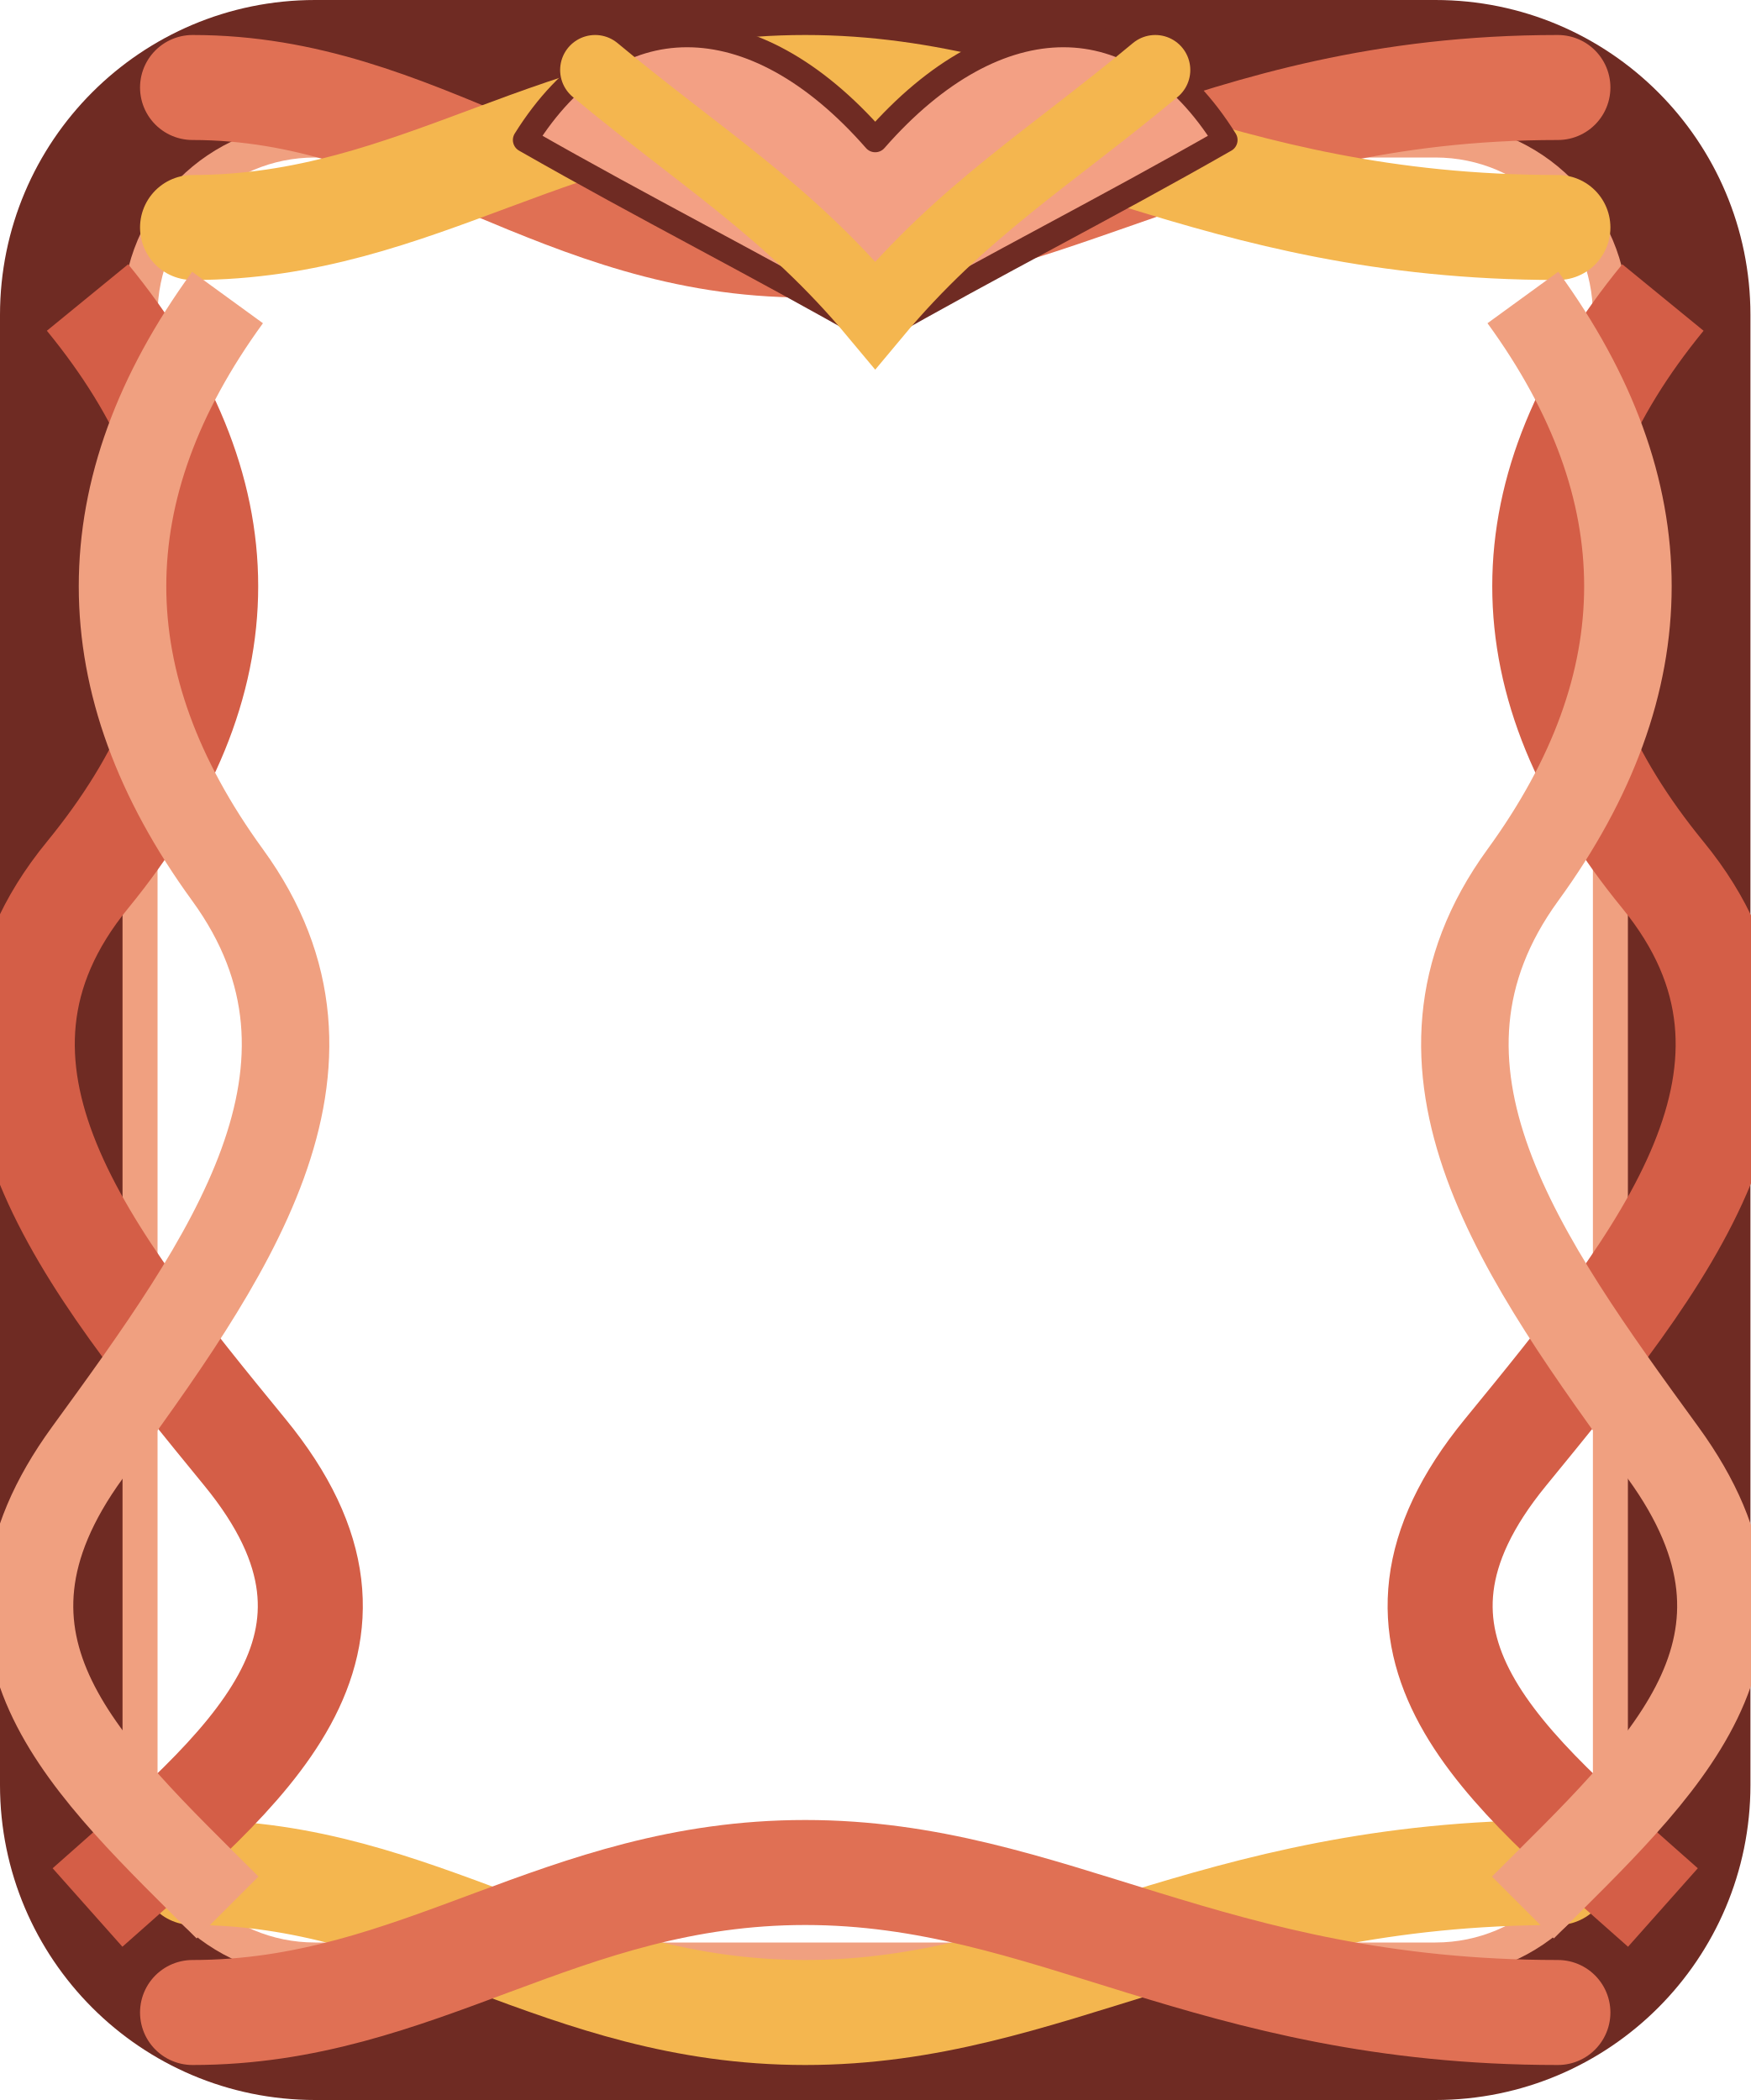
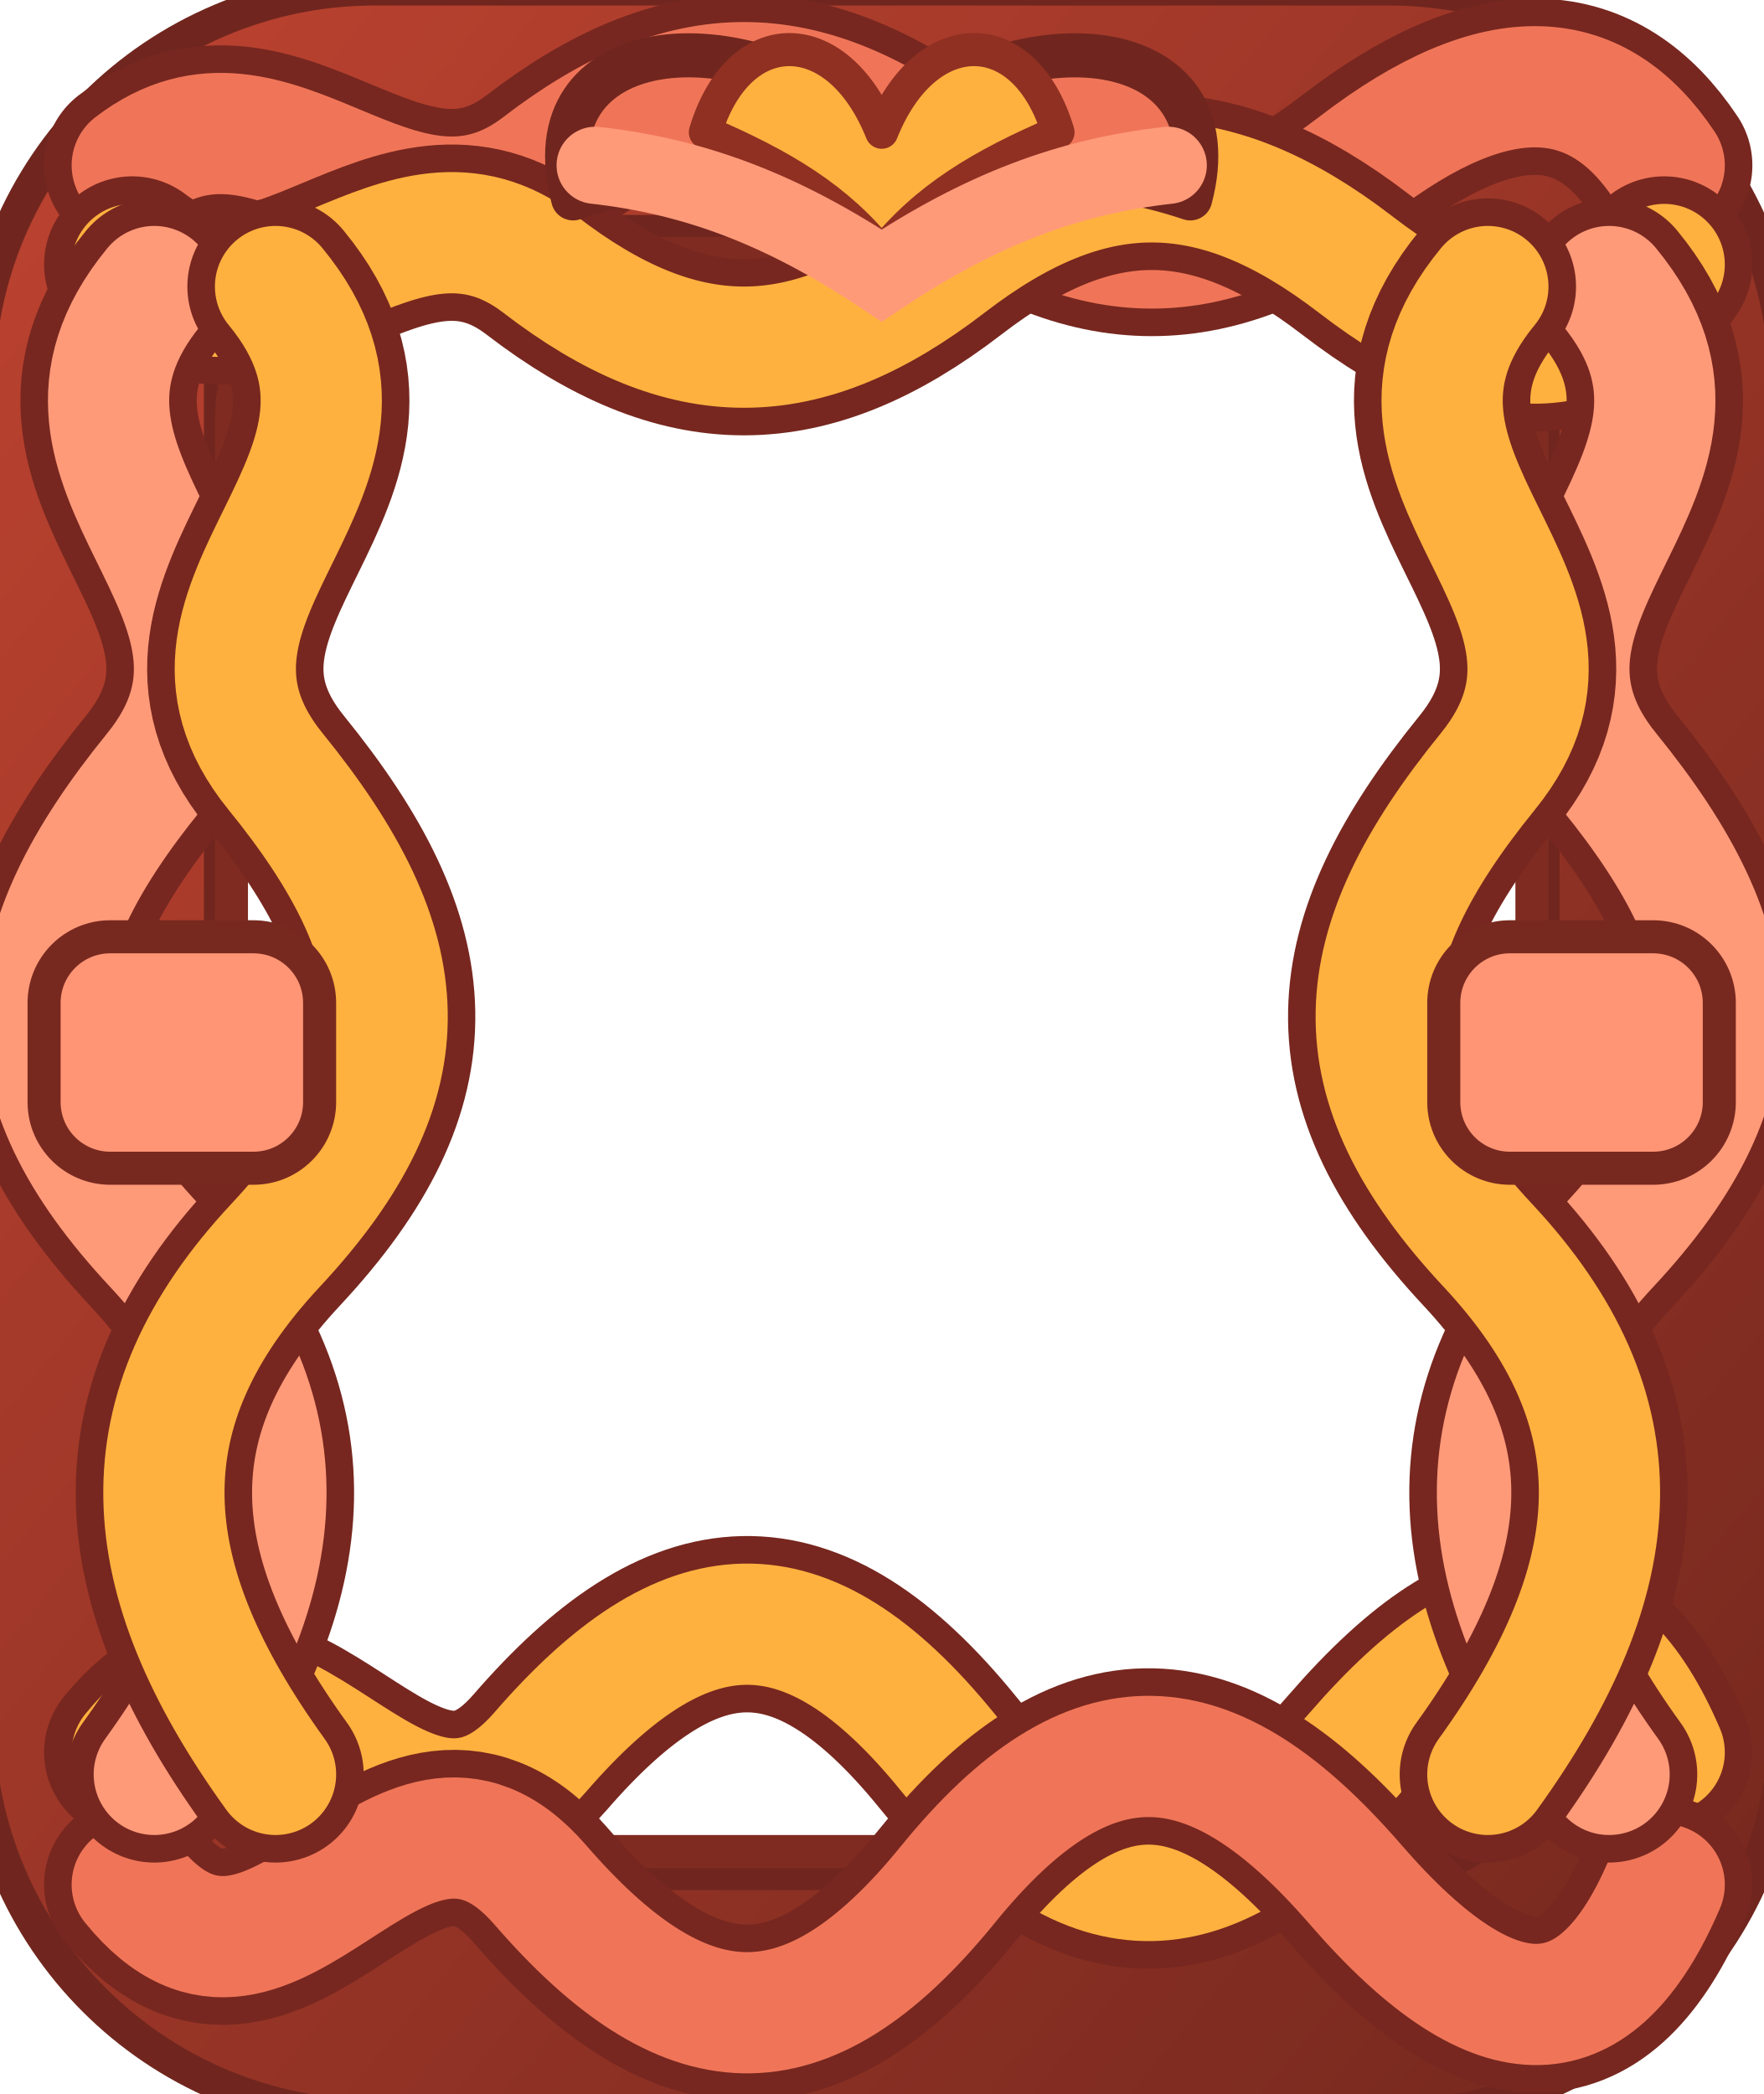
- <svg xmlns="http://www.w3.org/2000/svg" viewBox="0 0 100 120" preserveAspectRatio="none">
-   <rect x="4" y="4" width="92" height="112" rx="14" fill="none" stroke="#6f2b23" stroke-width="8" />
-   <rect x="8" y="8" width="84" height="104" rx="10" fill="none" stroke="#f0a080" stroke-width="2" />
-   <path d="M11 5C24 5 32 14 46 14S69 5 89 5" fill="none" stroke="#e07054" stroke-width="6" stroke-linecap="round" />
-   <path d="M11 13C24 13 32 5 46 5S69 13 89 13" fill="none" stroke="#f4b64f" stroke-width="6" stroke-linecap="round" />
-   <path d="M11 107C24 107 32 115 46 115S69 107 89 107" fill="none" stroke="#f4b64f" stroke-width="6" stroke-linecap="round" />
-   <path d="M11 115C24 115 32 107 46 107S69 115 89 115" fill="none" stroke="#e07054" stroke-width="6" stroke-linecap="round" />
-   <path d="M5 17C14 28 14 39 5 50S5 72 14 83S14 101 5 109" fill="none" stroke="#d45e47" stroke-width="6" />
-   <path d="M13 17C5 28 5 39 13 50S13 72 5 83S5 101 13 109" fill="none" stroke="#f0a080" stroke-width="5" />
-   <path d="M95 17C86 28 86 39 95 50S95 72 86 83S86 101 95 109" fill="none" stroke="#d45e47" stroke-width="6" />
-   <path d="M87 17C95 28 95 39 87 50S87 72 95 83S95 101 87 109" fill="none" stroke="#f0a080" stroke-width="5" />
-   <path d="M30 8C35 0 43 0 50 8C57 0 65 0 70 8C63 12 57 15 50 19C43 15 37 12 30 8Z" fill="#f3a084" stroke="#6f2b23" stroke-width="1.4" stroke-linejoin="round" />
-   <path d="M34 4C40 9 45 12 50 18C55 12 60 9 66 4" fill="none" stroke="#f4b64f" stroke-width="4" stroke-linecap="round" />
+ <svg xmlns="http://www.w3.org/2000/svg" viewBox="0 0 160 190" preserveAspectRatio="none">
+   <defs>
+     <linearGradient id="base" x1="0" y1="0" x2="1" y2="1">
+       <stop stop-color="#b9412f" />
+       <stop offset="1" stop-color="#78291f" />
+     </linearGradient>
+   </defs>
+   <rect x="9" y="10" width="142" height="171" rx="25" fill="none" stroke="#70261e" stroke-width="25" />
+   <rect x="9" y="10" width="142" height="171" rx="25" fill="none" stroke="url(#base)" stroke-width="19" />
+   <rect x="21" y="23" width="118" height="145" rx="15" fill="none" stroke="#7f2b21" stroke-width="3" />
+   <path d="M12 15C25 5 36 25 49 15S73 5 86 15S110 25 123 15S145 6 151 15" fill="none" stroke="#77271f" stroke-width="16" stroke-linecap="round" />
+   <path d="M12 15C25 5 36 25 49 15S73 5 86 15S110 25 123 15S145 6 151 15" fill="none" stroke="#f07558" stroke-width="11" stroke-linecap="round" />
+   <path d="M12 24C25 34 36 14 49 24S73 34 86 24S110 14 123 24S145 33 151 24" fill="none" stroke="#77271f" stroke-width="16" stroke-linecap="round" />
+   <path d="M12 24C25 34 36 14 49 24S73 34 86 24S110 14 123 24S145 33 151 24" fill="none" stroke="#ffb13f" stroke-width="11" stroke-linecap="round" />
+   <path d="M12 159C25 143 36 174 49 159S73 143 86 159S110 174 123 159S145 145 151 159" fill="none" stroke="#77271f" stroke-width="16" stroke-linecap="round" />
+   <path d="M12 159C25 143 36 174 49 159S73 143 86 159S110 174 123 159S145 145 151 159" fill="none" stroke="#ffb13f" stroke-width="11" stroke-linecap="round" />
+   <path d="M12 171C25 187 36 156 49 171S73 187 86 171S110 156 123 171S145 185 151 171" fill="none" stroke="#77271f" stroke-width="16" stroke-linecap="round" />
+   <path d="M12 171C25 187 36 156 49 171S73 187 86 171S110 156 123 171S145 185 151 171" fill="none" stroke="#f07558" stroke-width="11" stroke-linecap="round" />
+   <path d="M14 26C0 43 27 54 14 70S0 98 14 113S27 143 14 161" fill="none" stroke="#77271f" stroke-width="16" stroke-linecap="round" />
+   <path d="M14 26C0 43 27 54 14 70S0 98 14 113S27 143 14 161" fill="none" stroke="#ff9a79" stroke-width="11" stroke-linecap="round" />
+   <path d="M25 26C39 43 12 54 25 70S39 98 25 113S12 143 25 161" fill="none" stroke="#77271f" stroke-width="16" stroke-linecap="round" />
+   <path d="M25 26C39 43 12 54 25 70S39 98 25 113S12 143 25 161" fill="none" stroke="#ffb13f" stroke-width="11" stroke-linecap="round" />
+   <path d="M146 26C160 43 133 54 146 70S160 98 146 113S133 143 146 161" fill="none" stroke="#77271f" stroke-width="16" stroke-linecap="round" />
+   <path d="M146 26C160 43 133 54 146 70S160 98 146 113S133 143 146 161" fill="none" stroke="#ff9a79" stroke-width="11" stroke-linecap="round" />
+   <path d="M135 26C121 43 148 54 135 70S121 98 135 113S148 143 135 161" fill="none" stroke="#77271f" stroke-width="16" stroke-linecap="round" />
+   <path d="M135 26C121 43 148 54 135 70S121 98 135 113S148 143 135 161" fill="none" stroke="#ffb13f" stroke-width="11" stroke-linecap="round" />
+   <rect x="4" y="85" width="25" height="21" rx="6" fill="#ff9575" stroke="#78291f" stroke-width="3" />
+   <rect x="131" y="85" width="25" height="21" rx="6" fill="#ff9575" stroke="#78291f" stroke-width="3" />
+   <path d="M52 18C48 3 67 1 80 12C93 1 112 3 108 18C99 15 91 15 80 24C69 15 61 15 52 18Z" fill="#f07558" stroke="#70261e" stroke-width="4" stroke-linejoin="round" />
+   <path d="M64 12C67 2 76 2 80 12C84 2 93 2 96 12C89 15 84 18 80 23C76 18 71 15 64 12Z" fill="#ffb13f" stroke="#8f3022" stroke-width="3" stroke-linejoin="round" />
+   <path d="M54 15C63 16 71 19 80 25C89 19 97 16 106 15" fill="none" stroke="#ff9a79" stroke-width="7" stroke-linecap="round" />
</svg>
